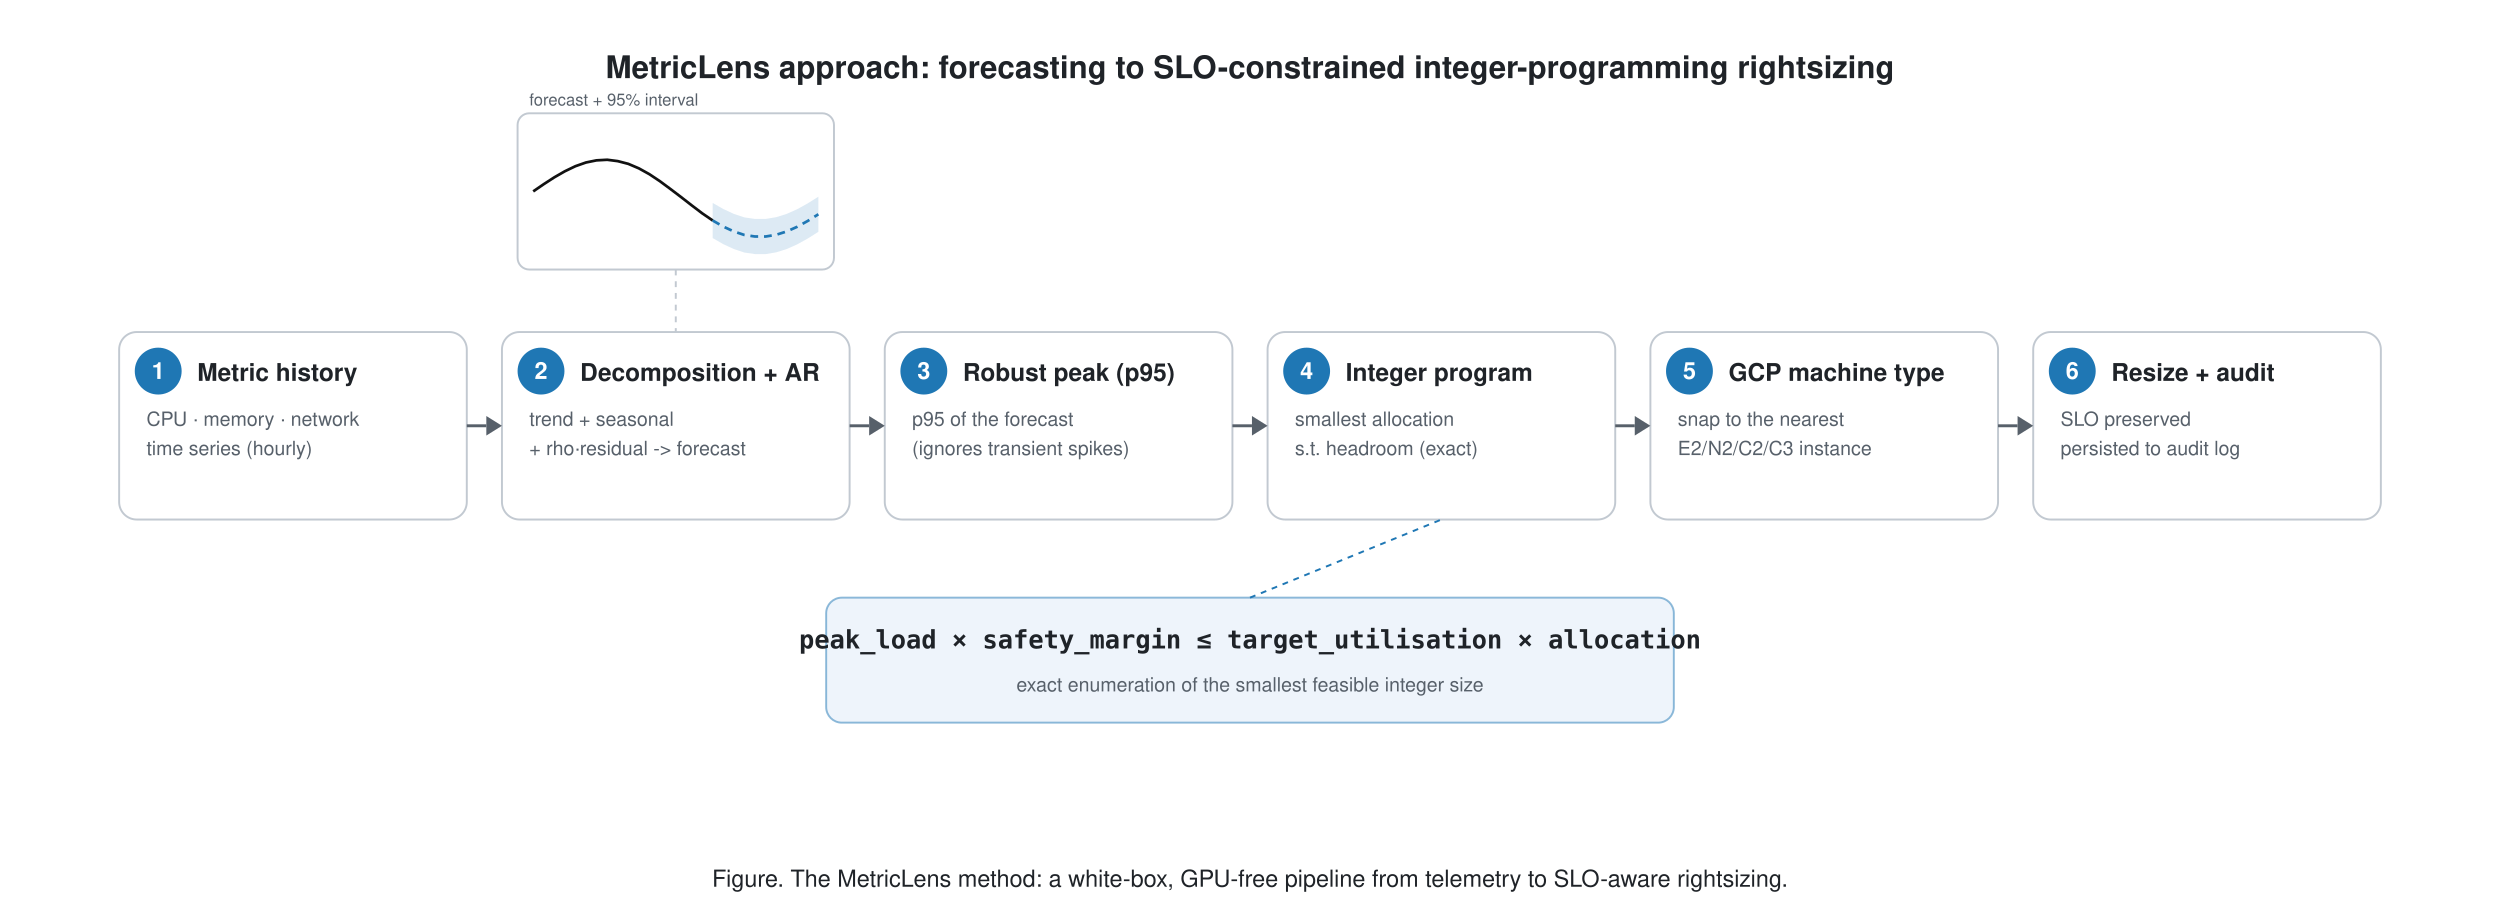
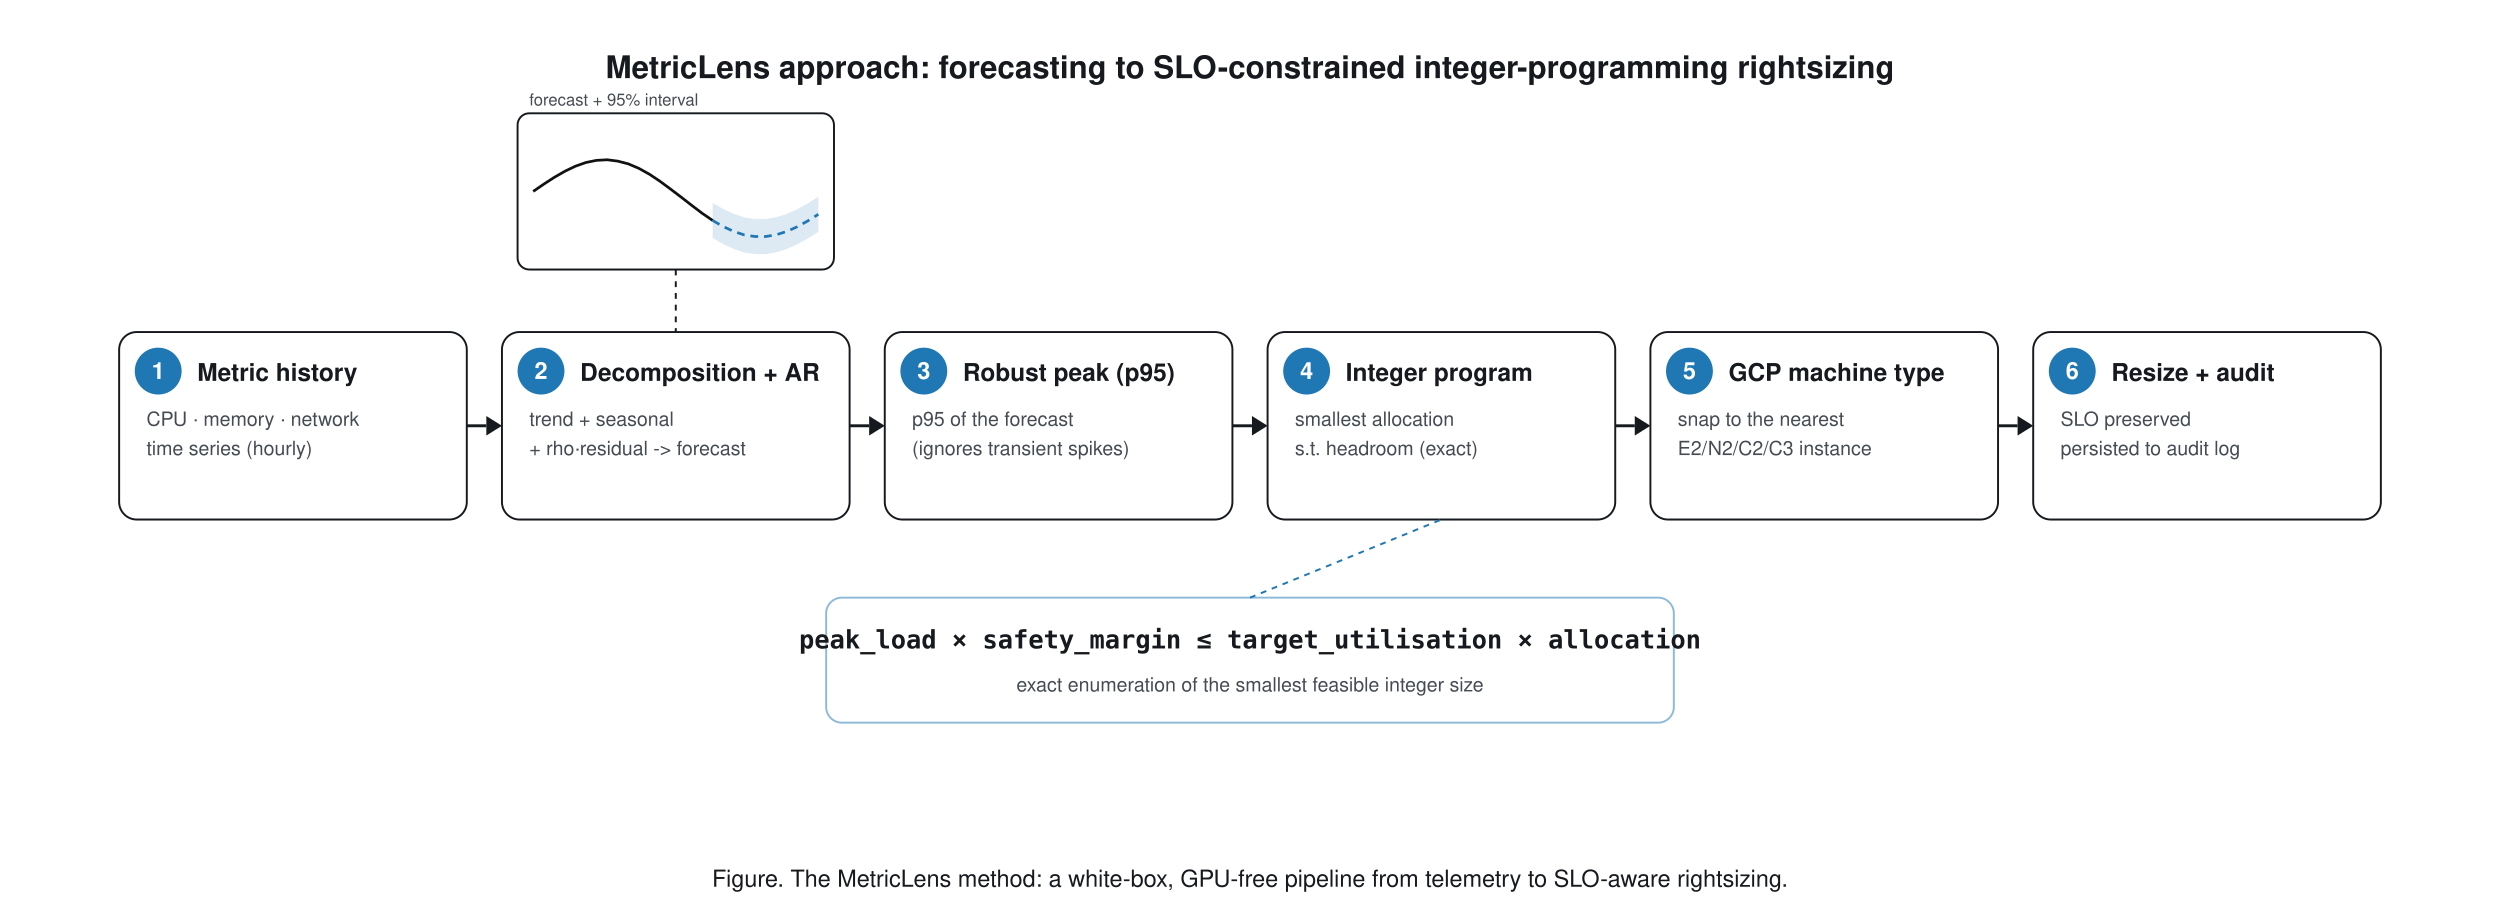
<svg xmlns="http://www.w3.org/2000/svg" width="1280" height="470" viewBox="0 0 1280 470">
  <rect width="1280" height="470" fill="#ffffff" />
-   <text x="640.0" y="40" font-size="16" fill="#1f2328" font-weight="bold" text-anchor="middle" font-family="NanumGothic, Helvetica, Arial, sans-serif">MetricLens approach: forecasting to SLO-constrained integer-programming rightsizing</text>
-   <rect x="61.0" y="170" width="178" height="96" rx="9" fill="#ffffff" stroke="#c2c9d1" />
+   <text x="640.0" y="40" font-size="16" fill="#16191d" font-weight="bold" text-anchor="middle" font-family="NanumGothic, Helvetica, Arial, sans-serif">MetricLens approach: forecasting to SLO-constrained integer-programming rightsizing</text>
+   <rect x="61.0" y="170" width="178" height="96" rx="9" fill="#ffffff" stroke="#16191d" />
  <circle cx="81.0" cy="190" r="12" fill="#1f77b4" />
  <text x="81.0" y="194" font-size="12" fill="#fff" font-weight="bold" text-anchor="middle" font-family="NanumGothic, Helvetica, Arial, sans-serif">1</text>
-   <text x="101.0" y="195" font-size="12.5" fill="#1f2328" font-weight="bold" text-anchor="start" font-family="NanumGothic, Helvetica, Arial, sans-serif">Metric history</text>
-   <text x="75.0" y="218" font-size="10" fill="#57606a" font-weight="normal" text-anchor="start" font-family="NanumGothic, Helvetica, Arial, sans-serif">CPU · memory · network</text>
-   <text x="75.0" y="233" font-size="10" fill="#57606a" font-weight="normal" text-anchor="start" font-family="NanumGothic, Helvetica, Arial, sans-serif">time series (hourly)</text>
-   <rect x="257.0" y="170" width="178" height="96" rx="9" fill="#ffffff" stroke="#c2c9d1" />
+   <text x="101.0" y="195" font-size="12.5" fill="#16191d" font-weight="bold" text-anchor="start" font-family="NanumGothic, Helvetica, Arial, sans-serif">Metric history</text>
+   <text x="75.0" y="218" font-size="10" fill="#454b52" font-weight="normal" text-anchor="start" font-family="NanumGothic, Helvetica, Arial, sans-serif">CPU · memory · network</text>
+   <text x="75.0" y="233" font-size="10" fill="#454b52" font-weight="normal" text-anchor="start" font-family="NanumGothic, Helvetica, Arial, sans-serif">time series (hourly)</text>
+   <rect x="257.0" y="170" width="178" height="96" rx="9" fill="#ffffff" stroke="#16191d" />
  <circle cx="277.0" cy="190" r="12" fill="#1f77b4" />
  <text x="277.0" y="194" font-size="12" fill="#fff" font-weight="bold" text-anchor="middle" font-family="NanumGothic, Helvetica, Arial, sans-serif">2</text>
-   <text x="297.0" y="195" font-size="12.5" fill="#1f2328" font-weight="bold" text-anchor="start" font-family="NanumGothic, Helvetica, Arial, sans-serif">Decomposition + AR</text>
-   <text x="271.0" y="218" font-size="10" fill="#57606a" font-weight="normal" text-anchor="start" font-family="NanumGothic, Helvetica, Arial, sans-serif">trend + seasonal</text>
-   <text x="271.0" y="233" font-size="10" fill="#57606a" font-weight="normal" text-anchor="start" font-family="NanumGothic, Helvetica, Arial, sans-serif">+ rho·residual -&gt; forecast</text>
-   <line x1="239.0" y1="218.0" x2="249.0" y2="218.0" stroke="#57606a" stroke-width="1.5" />
-   <path d="M257.0,218.0 L249.0,213.0 L249.0,223.0 Z" fill="#57606a" />
-   <rect x="453.0" y="170" width="178" height="96" rx="9" fill="#ffffff" stroke="#c2c9d1" />
+   <text x="297.0" y="195" font-size="12.5" fill="#16191d" font-weight="bold" text-anchor="start" font-family="NanumGothic, Helvetica, Arial, sans-serif">Decomposition + AR</text>
+   <text x="271.0" y="218" font-size="10" fill="#454b52" font-weight="normal" text-anchor="start" font-family="NanumGothic, Helvetica, Arial, sans-serif">trend + seasonal</text>
+   <text x="271.0" y="233" font-size="10" fill="#454b52" font-weight="normal" text-anchor="start" font-family="NanumGothic, Helvetica, Arial, sans-serif">+ rho·residual -&gt; forecast</text>
+   <line x1="239.0" y1="218.0" x2="249.0" y2="218.0" stroke="#16191d" stroke-width="1.5" />
+   <path d="M257.0,218.0 L249.0,213.0 L249.0,223.0 Z" fill="#16191d" />
+   <rect x="453.0" y="170" width="178" height="96" rx="9" fill="#ffffff" stroke="#16191d" />
  <circle cx="473.0" cy="190" r="12" fill="#1f77b4" />
  <text x="473.0" y="194" font-size="12" fill="#fff" font-weight="bold" text-anchor="middle" font-family="NanumGothic, Helvetica, Arial, sans-serif">3</text>
-   <text x="493.0" y="195" font-size="12.5" fill="#1f2328" font-weight="bold" text-anchor="start" font-family="NanumGothic, Helvetica, Arial, sans-serif">Robust peak (p95)</text>
-   <text x="467.0" y="218" font-size="10" fill="#57606a" font-weight="normal" text-anchor="start" font-family="NanumGothic, Helvetica, Arial, sans-serif">p95 of the forecast</text>
-   <text x="467.0" y="233" font-size="10" fill="#57606a" font-weight="normal" text-anchor="start" font-family="NanumGothic, Helvetica, Arial, sans-serif">(ignores transient spikes)</text>
-   <line x1="435.0" y1="218.0" x2="445.0" y2="218.0" stroke="#57606a" stroke-width="1.5" />
-   <path d="M453.0,218.0 L445.0,213.0 L445.0,223.0 Z" fill="#57606a" />
-   <rect x="649.0" y="170" width="178" height="96" rx="9" fill="#ffffff" stroke="#c2c9d1" />
+   <text x="493.0" y="195" font-size="12.5" fill="#16191d" font-weight="bold" text-anchor="start" font-family="NanumGothic, Helvetica, Arial, sans-serif">Robust peak (p95)</text>
+   <text x="467.0" y="218" font-size="10" fill="#454b52" font-weight="normal" text-anchor="start" font-family="NanumGothic, Helvetica, Arial, sans-serif">p95 of the forecast</text>
+   <text x="467.0" y="233" font-size="10" fill="#454b52" font-weight="normal" text-anchor="start" font-family="NanumGothic, Helvetica, Arial, sans-serif">(ignores transient spikes)</text>
+   <line x1="435.0" y1="218.0" x2="445.0" y2="218.0" stroke="#16191d" stroke-width="1.5" />
+   <path d="M453.0,218.0 L445.0,213.0 L445.0,223.0 Z" fill="#16191d" />
+   <rect x="649.0" y="170" width="178" height="96" rx="9" fill="#ffffff" stroke="#16191d" />
  <circle cx="669.0" cy="190" r="12" fill="#1f77b4" />
  <text x="669.0" y="194" font-size="12" fill="#fff" font-weight="bold" text-anchor="middle" font-family="NanumGothic, Helvetica, Arial, sans-serif">4</text>
-   <text x="689.0" y="195" font-size="12.5" fill="#1f2328" font-weight="bold" text-anchor="start" font-family="NanumGothic, Helvetica, Arial, sans-serif">Integer program</text>
-   <text x="663.0" y="218" font-size="10" fill="#57606a" font-weight="normal" text-anchor="start" font-family="NanumGothic, Helvetica, Arial, sans-serif">smallest allocation</text>
-   <text x="663.0" y="233" font-size="10" fill="#57606a" font-weight="normal" text-anchor="start" font-family="NanumGothic, Helvetica, Arial, sans-serif">s.t. headroom (exact)</text>
-   <line x1="631.0" y1="218.0" x2="641.0" y2="218.0" stroke="#57606a" stroke-width="1.5" />
-   <path d="M649.0,218.0 L641.0,213.0 L641.0,223.0 Z" fill="#57606a" />
-   <rect x="845.0" y="170" width="178" height="96" rx="9" fill="#ffffff" stroke="#c2c9d1" />
+   <text x="689.0" y="195" font-size="12.5" fill="#16191d" font-weight="bold" text-anchor="start" font-family="NanumGothic, Helvetica, Arial, sans-serif">Integer program</text>
+   <text x="663.0" y="218" font-size="10" fill="#454b52" font-weight="normal" text-anchor="start" font-family="NanumGothic, Helvetica, Arial, sans-serif">smallest allocation</text>
+   <text x="663.0" y="233" font-size="10" fill="#454b52" font-weight="normal" text-anchor="start" font-family="NanumGothic, Helvetica, Arial, sans-serif">s.t. headroom (exact)</text>
+   <line x1="631.0" y1="218.0" x2="641.0" y2="218.0" stroke="#16191d" stroke-width="1.5" />
+   <path d="M649.0,218.0 L641.0,213.0 L641.0,223.0 Z" fill="#16191d" />
+   <rect x="845.0" y="170" width="178" height="96" rx="9" fill="#ffffff" stroke="#16191d" />
  <circle cx="865.0" cy="190" r="12" fill="#1f77b4" />
  <text x="865.0" y="194" font-size="12" fill="#fff" font-weight="bold" text-anchor="middle" font-family="NanumGothic, Helvetica, Arial, sans-serif">5</text>
-   <text x="885.0" y="195" font-size="12.5" fill="#1f2328" font-weight="bold" text-anchor="start" font-family="NanumGothic, Helvetica, Arial, sans-serif">GCP machine type</text>
-   <text x="859.0" y="218" font-size="10" fill="#57606a" font-weight="normal" text-anchor="start" font-family="NanumGothic, Helvetica, Arial, sans-serif">snap to the nearest</text>
-   <text x="859.0" y="233" font-size="10" fill="#57606a" font-weight="normal" text-anchor="start" font-family="NanumGothic, Helvetica, Arial, sans-serif">E2/N2/C2/C3 instance</text>
-   <line x1="827.0" y1="218.0" x2="837.0" y2="218.0" stroke="#57606a" stroke-width="1.5" />
-   <path d="M845.0,218.0 L837.0,213.0 L837.0,223.0 Z" fill="#57606a" />
-   <rect x="1041.0" y="170" width="178" height="96" rx="9" fill="#ffffff" stroke="#c2c9d1" />
+   <text x="885.0" y="195" font-size="12.5" fill="#16191d" font-weight="bold" text-anchor="start" font-family="NanumGothic, Helvetica, Arial, sans-serif">GCP machine type</text>
+   <text x="859.0" y="218" font-size="10" fill="#454b52" font-weight="normal" text-anchor="start" font-family="NanumGothic, Helvetica, Arial, sans-serif">snap to the nearest</text>
+   <text x="859.0" y="233" font-size="10" fill="#454b52" font-weight="normal" text-anchor="start" font-family="NanumGothic, Helvetica, Arial, sans-serif">E2/N2/C2/C3 instance</text>
+   <line x1="827.0" y1="218.0" x2="837.0" y2="218.0" stroke="#16191d" stroke-width="1.5" />
+   <path d="M845.0,218.0 L837.0,213.0 L837.0,223.0 Z" fill="#16191d" />
+   <rect x="1041.0" y="170" width="178" height="96" rx="9" fill="#ffffff" stroke="#16191d" />
  <circle cx="1061.0" cy="190" r="12" fill="#1f77b4" />
  <text x="1061.0" y="194" font-size="12" fill="#fff" font-weight="bold" text-anchor="middle" font-family="NanumGothic, Helvetica, Arial, sans-serif">6</text>
-   <text x="1081.0" y="195" font-size="12.5" fill="#1f2328" font-weight="bold" text-anchor="start" font-family="NanumGothic, Helvetica, Arial, sans-serif">Resize + audit</text>
-   <text x="1055.0" y="218" font-size="10" fill="#57606a" font-weight="normal" text-anchor="start" font-family="NanumGothic, Helvetica, Arial, sans-serif">SLO preserved</text>
-   <text x="1055.0" y="233" font-size="10" fill="#57606a" font-weight="normal" text-anchor="start" font-family="NanumGothic, Helvetica, Arial, sans-serif">persisted to audit log</text>
-   <line x1="1023.0" y1="218.0" x2="1033.0" y2="218.0" stroke="#57606a" stroke-width="1.5" />
-   <path d="M1041.0,218.0 L1033.0,213.0 L1033.0,223.0 Z" fill="#57606a" />
-   <rect x="265.0" y="58" width="162" height="80" rx="6" fill="#fff" stroke="#c2c9d1" />
-   <text x="271.0" y="54" font-size="8.5" fill="#57606a" font-weight="normal" text-anchor="start" font-family="NanumGothic, Helvetica, Arial, sans-serif">forecast + 95% interval</text>
+   <text x="1081.0" y="195" font-size="12.5" fill="#16191d" font-weight="bold" text-anchor="start" font-family="NanumGothic, Helvetica, Arial, sans-serif">Resize + audit</text>
+   <text x="1055.0" y="218" font-size="10" fill="#454b52" font-weight="normal" text-anchor="start" font-family="NanumGothic, Helvetica, Arial, sans-serif">SLO preserved</text>
+   <text x="1055.0" y="233" font-size="10" fill="#454b52" font-weight="normal" text-anchor="start" font-family="NanumGothic, Helvetica, Arial, sans-serif">persisted to audit log</text>
+   <line x1="1023.0" y1="218.0" x2="1033.0" y2="218.0" stroke="#16191d" stroke-width="1.5" />
+   <path d="M1041.0,218.0 L1033.0,213.0 L1033.0,223.0 Z" fill="#16191d" />
+   <rect x="265.0" y="58" width="162" height="80" rx="6" fill="#fff" stroke="#16191d" />
+   <text x="271.0" y="54" font-size="8.5" fill="#454b52" font-weight="normal" text-anchor="start" font-family="NanumGothic, Helvetica, Arial, sans-serif">forecast + 95% interval</text>
  <polygon points="364.9,103.9 370.3,107.0 375.7,109.5 381.1,111.3 386.6,112.1 392.0,112.1 397.4,111.2 402.8,109.5 408.2,107.1 413.6,104.1 419.0,100.7 419.0,118.7 413.6,122.1 408.2,125.1 402.8,127.5 397.4,129.2 392.0,130.1 386.6,130.1 381.1,129.3 375.7,127.5 370.3,125.0 364.9,121.9" fill="#1f77b4" fill-opacity="0.15" />
  <polyline points="273.0,98.0 278.4,94.3 283.8,90.8 289.2,87.7 294.6,85.1 300.0,83.2 305.4,82.1 310.9,81.8 316.3,82.5 321.7,83.9 327.1,86.2 332.5,89.2 337.9,92.8 343.3,96.8 348.7,100.9 354.1,105.1 359.5,109.2 364.9,112.9" fill="none" stroke="#111" stroke-width="1.4" />
  <polyline points="364.9,112.9 370.3,116.0 375.7,118.5 381.1,120.3 386.6,121.1 392.0,121.1 397.4,120.2 402.8,118.5 408.2,116.1 413.6,113.1 419.0,109.7" fill="none" stroke="#1f77b4" stroke-width="1.4" stroke-dasharray="4 3" />
-   <line x1="346.0" y1="138" x2="346.0" y2="170" stroke="#c2c9d1" stroke-width="1" stroke-dasharray="3 3" />
-   <rect x="423.0" y="306" width="434" height="64" rx="8" fill="#eef4fb" stroke="#1f77b4" stroke-opacity="0.5" />
-   <text x="640.0" y="332" font-size="13" fill="#1f2328" font-weight="bold" text-anchor="middle" font-family="Consolas, monospace">peak_load × safety_margin  ≤  target_utilisation × allocation</text>
-   <text x="640.0" y="354" font-size="10" fill="#57606a" font-weight="normal" text-anchor="middle" font-family="NanumGothic, Helvetica, Arial, sans-serif">exact enumeration of the smallest feasible integer size</text>
+   <line x1="346.0" y1="138" x2="346.0" y2="170" stroke="#16191d" stroke-width="1" stroke-dasharray="3 3" />
+   <rect x="423.0" y="306" width="434" height="64" rx="8" fill="#ffffff" stroke="#1f77b4" stroke-opacity="0.5" />
+   <text x="640.0" y="332" font-size="13" fill="#16191d" font-weight="bold" text-anchor="middle" font-family="Consolas, monospace">peak_load × safety_margin  ≤  target_utilisation × allocation</text>
+   <text x="640.0" y="354" font-size="10" fill="#454b52" font-weight="normal" text-anchor="middle" font-family="NanumGothic, Helvetica, Arial, sans-serif">exact enumeration of the smallest feasible integer size</text>
  <line x1="640.0" y1="306" x2="738.0" y2="266" stroke="#1f77b4" stroke-width="1" stroke-dasharray="3 3" />
-   <text x="640.0" y="454" font-size="12" fill="#1f2328" font-weight="normal" text-anchor="middle" font-family="NanumGothic, Helvetica, Arial, sans-serif">Figure. The MetricLens method: a white-box, GPU-free pipeline from telemetry to SLO-aware rightsizing.</text>
+   <text x="640.0" y="454" font-size="12" fill="#16191d" font-weight="normal" text-anchor="middle" font-family="NanumGothic, Helvetica, Arial, sans-serif">Figure. The MetricLens method: a white-box, GPU-free pipeline from telemetry to SLO-aware rightsizing.</text>
</svg>
